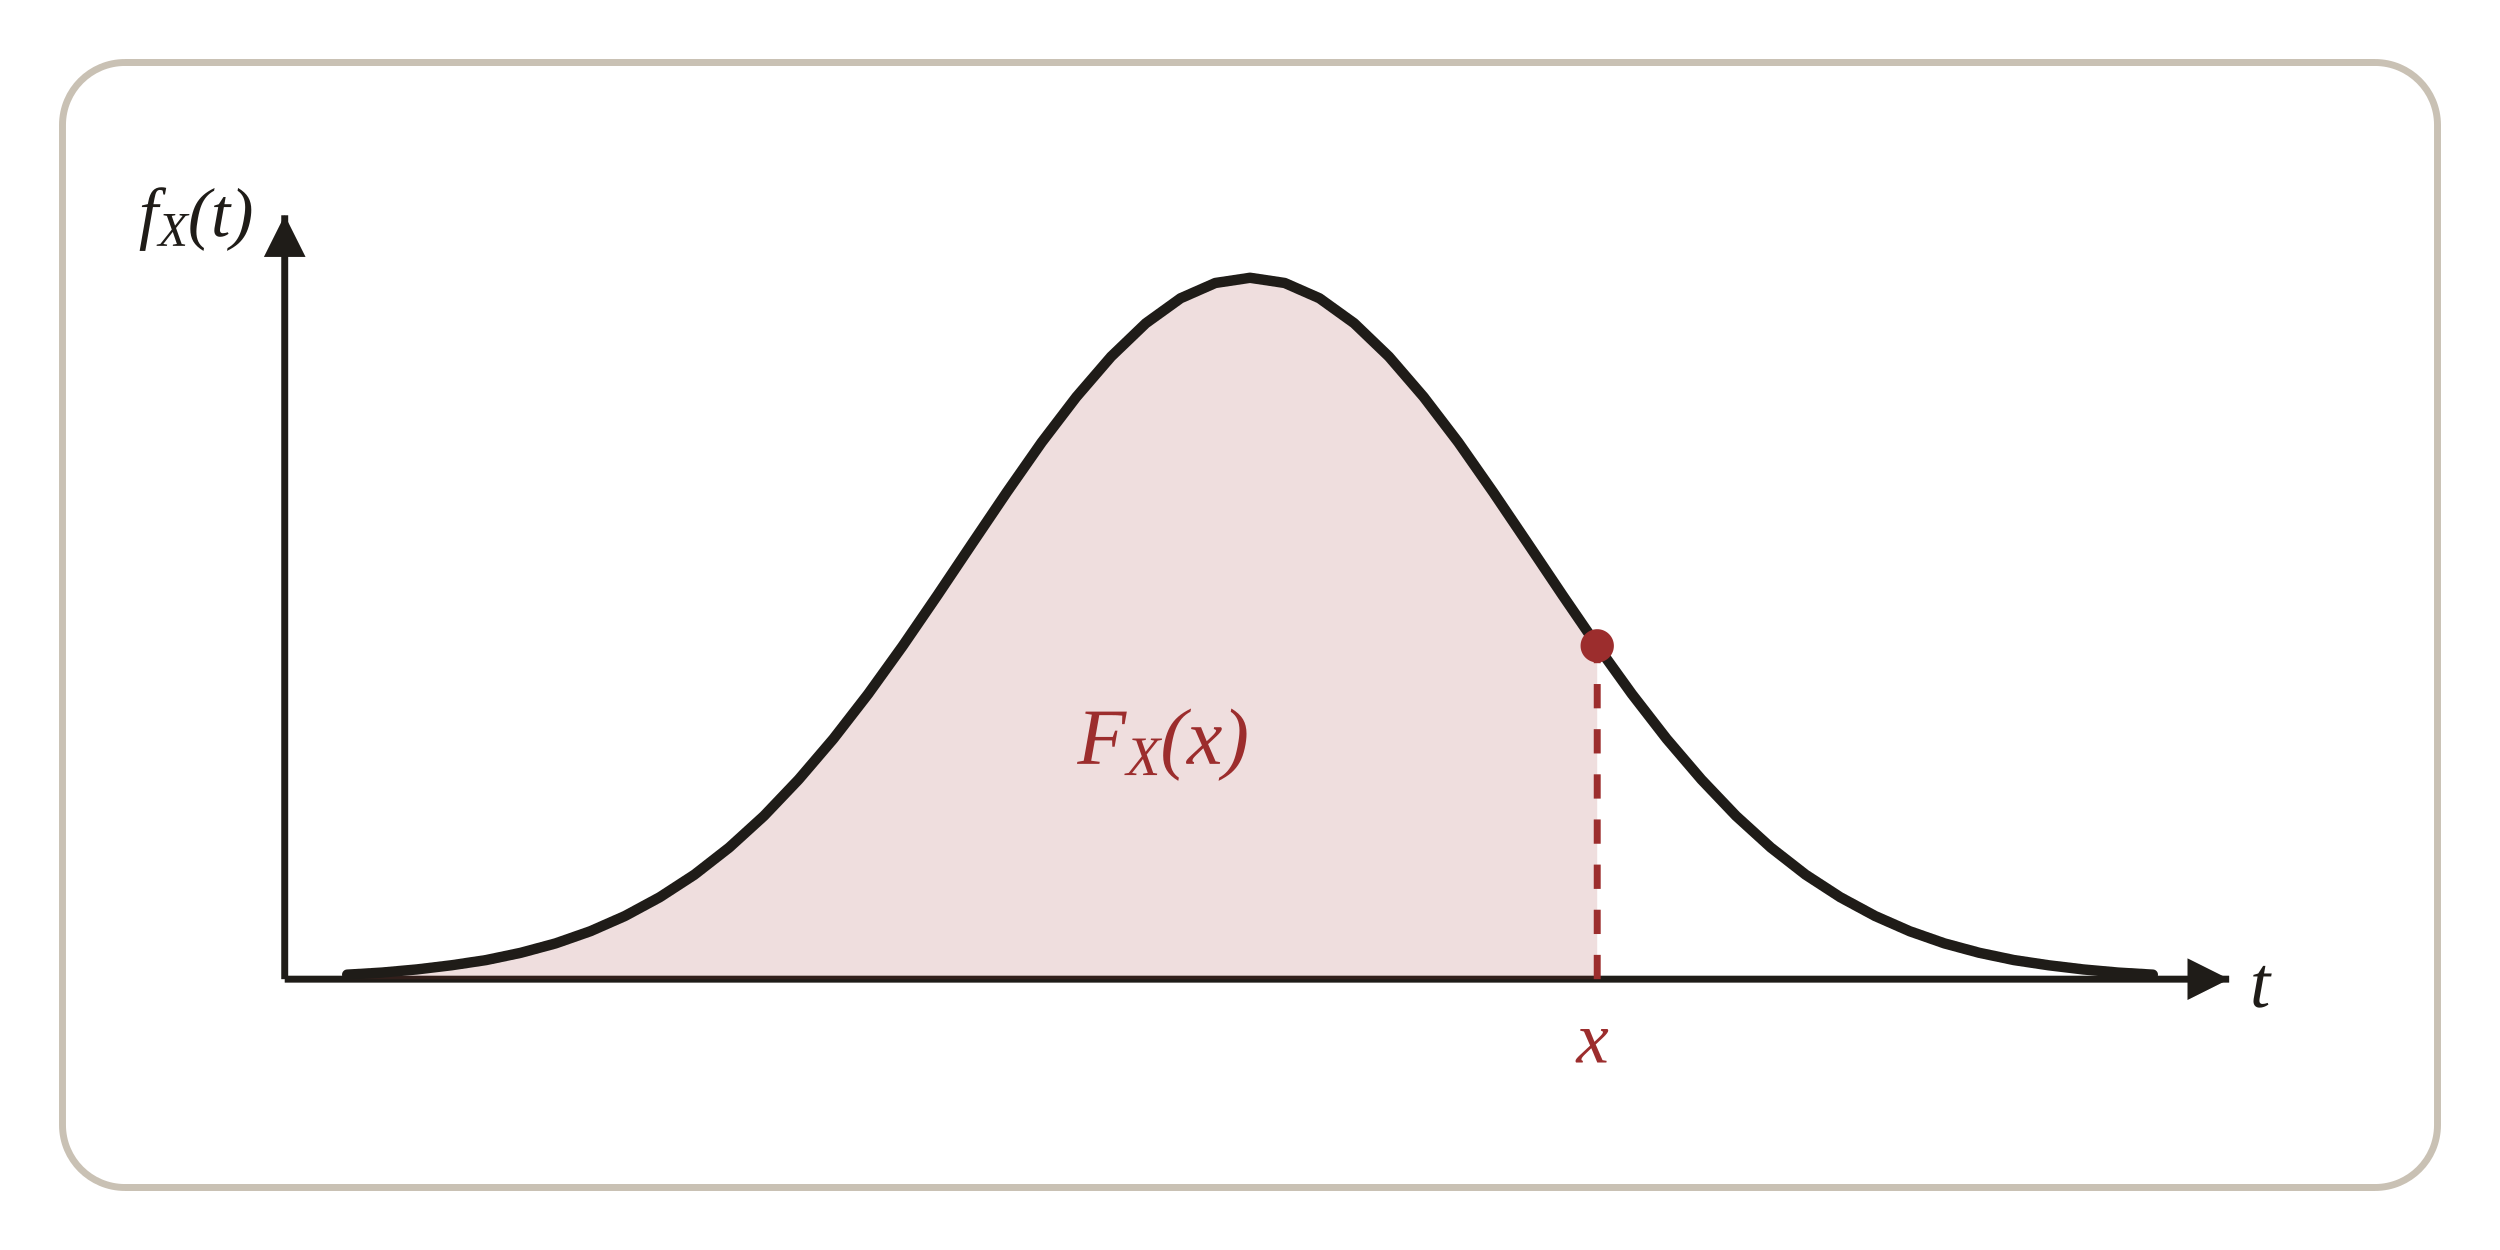
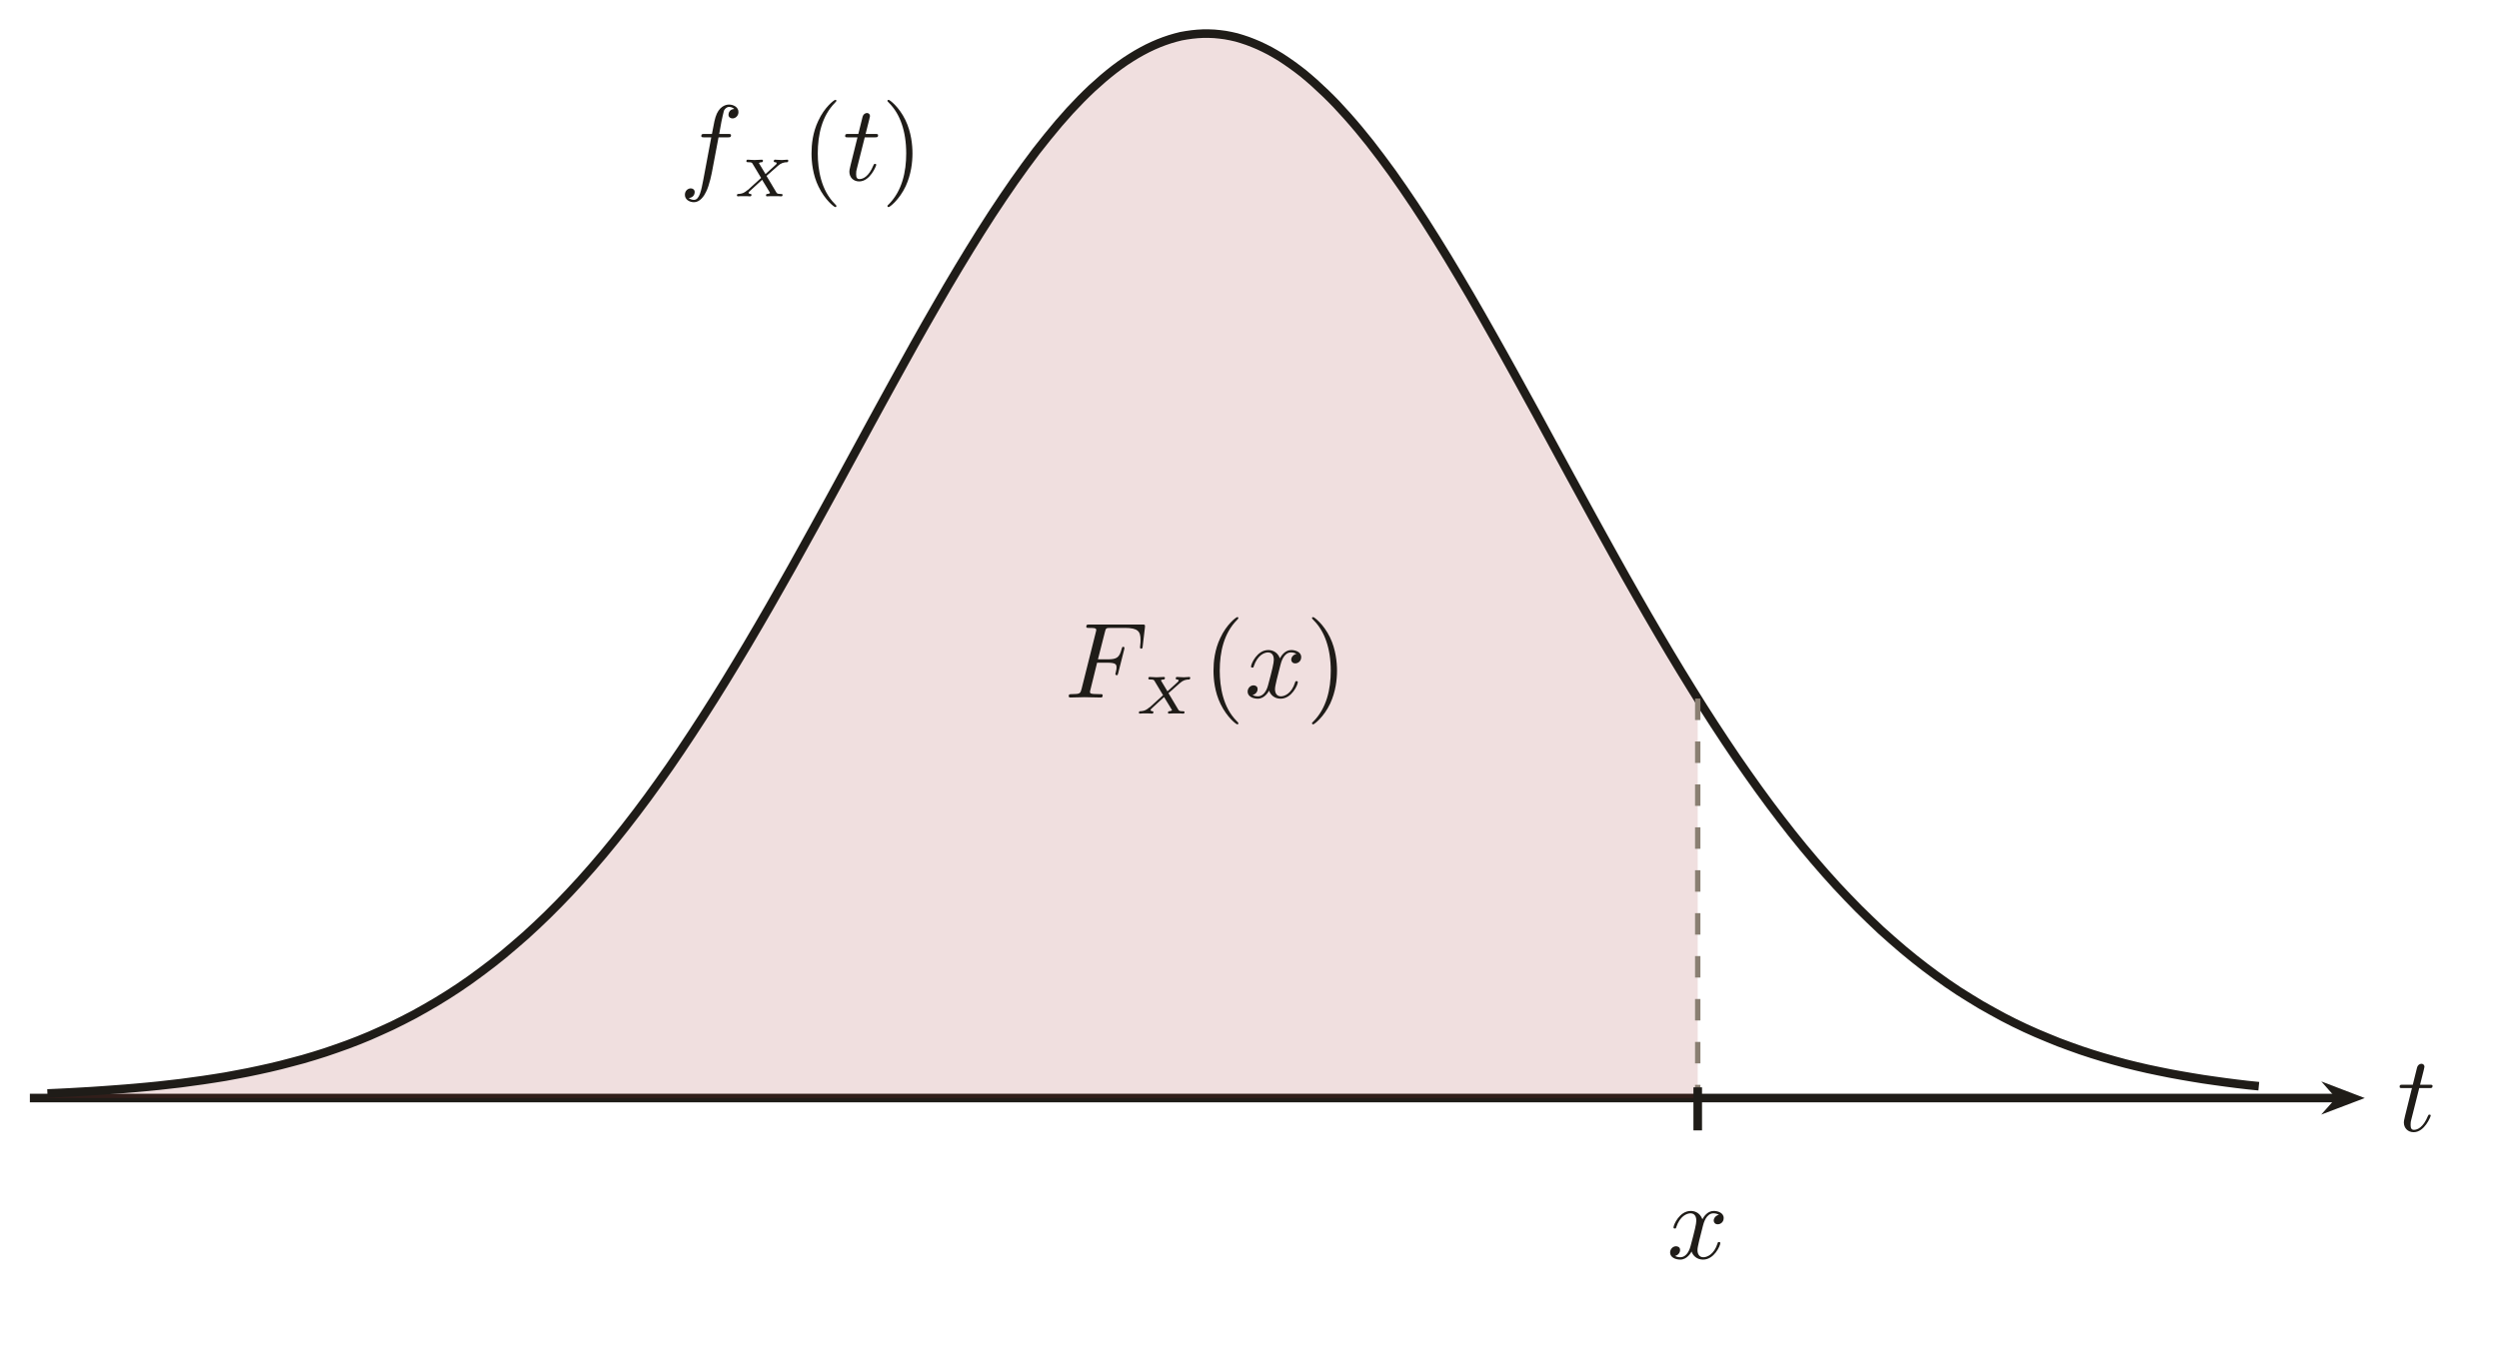
- <svg xmlns="http://www.w3.org/2000/svg" width="720" height="360" viewBox="0 0 720 360" role="img" aria-labelledby="title desc">
+ <svg xmlns="http://www.w3.org/2000/svg" xmlns:xlink="http://www.w3.org/1999/xlink" width="231.04pt" height="125.875pt" viewBox="0 0 231.04 125.875">
  <defs>
-     <marker id="axis-arrow" markerWidth="8" markerHeight="8" refX="7" refY="4" orient="auto">
-       <path d="M 1 1 L 7 4 L 1 7 Z" fill="#1f1c18" />
-     </marker>
+     <g>
+       <g id="glyph-0-0">
+         <path d="M 3.312 -3 C 3.375 -3.25 3.609 -4.172 4.297 -4.172 C 4.344 -4.172 4.578 -4.172 4.797 -4.031 C 4.516 -3.984 4.312 -3.734 4.312 -3.5 C 4.312 -3.344 4.422 -3.156 4.688 -3.156 C 4.906 -3.156 5.234 -3.328 5.234 -3.734 C 5.234 -4.25 4.641 -4.391 4.312 -4.391 C 3.734 -4.391 3.391 -3.859 3.266 -3.625 C 3.016 -4.281 2.484 -4.391 2.188 -4.391 C 1.156 -4.391 0.594 -3.109 0.594 -2.859 C 0.594 -2.766 0.688 -2.766 0.719 -2.766 C 0.797 -2.766 0.828 -2.781 0.844 -2.875 C 1.188 -3.922 1.828 -4.172 2.172 -4.172 C 2.359 -4.172 2.703 -4.078 2.703 -3.5 C 2.703 -3.188 2.547 -2.531 2.172 -1.141 C 2.016 -0.531 1.672 -0.109 1.234 -0.109 C 1.172 -0.109 0.938 -0.109 0.734 -0.234 C 0.984 -0.281 1.203 -0.5 1.203 -0.781 C 1.203 -1.047 0.984 -1.125 0.828 -1.125 C 0.531 -1.125 0.281 -0.859 0.281 -0.547 C 0.281 -0.094 0.781 0.109 1.219 0.109 C 1.875 0.109 2.234 -0.578 2.266 -0.641 C 2.375 -0.281 2.734 0.109 3.328 0.109 C 4.359 0.109 4.922 -1.172 4.922 -1.422 C 4.922 -1.516 4.828 -1.516 4.797 -1.516 C 4.719 -1.516 4.688 -1.484 4.672 -1.406 C 4.344 -0.344 3.672 -0.109 3.359 -0.109 C 2.969 -0.109 2.812 -0.422 2.812 -0.766 C 2.812 -0.984 2.875 -1.203 2.969 -1.641 Z M 3.312 -3 " />
+       </g>
+       <g id="glyph-0-1">
+         <path d="M 3.641 -3.969 L 4.5 -3.969 C 4.688 -3.969 4.797 -3.969 4.797 -4.172 C 4.797 -4.281 4.688 -4.281 4.531 -4.281 L 3.703 -4.281 L 3.906 -5.406 C 3.953 -5.609 4.094 -6.312 4.141 -6.438 C 4.234 -6.625 4.406 -6.781 4.609 -6.781 C 4.656 -6.781 4.906 -6.781 5.094 -6.594 C 4.656 -6.562 4.562 -6.219 4.562 -6.062 C 4.562 -5.828 4.75 -5.719 4.938 -5.719 C 5.188 -5.719 5.484 -5.938 5.484 -6.312 C 5.484 -6.766 5.016 -7 4.609 -7 C 4.281 -7 3.656 -6.812 3.359 -5.828 C 3.297 -5.625 3.266 -5.531 3.031 -4.281 L 2.344 -4.281 C 2.156 -4.281 2.047 -4.281 2.047 -4.094 C 2.047 -3.969 2.141 -3.969 2.328 -3.969 L 2.969 -3.969 L 2.234 -0.047 C 2.047 0.906 1.891 1.812 1.375 1.812 C 1.328 1.812 1.078 1.812 0.891 1.641 C 1.344 1.609 1.438 1.25 1.438 1.094 C 1.438 0.875 1.266 0.75 1.078 0.75 C 0.812 0.75 0.531 0.969 0.531 1.344 C 0.531 1.797 0.969 2.031 1.375 2.031 C 1.922 2.031 2.312 1.453 2.484 1.078 C 2.812 0.453 3.031 -0.75 3.047 -0.828 Z M 3.641 -3.969 " />
+       </g>
+       <g id="glyph-0-2">
+         <path d="M 2.047 -3.969 L 2.969 -3.969 C 3.172 -3.969 3.281 -3.969 3.281 -4.172 C 3.281 -4.281 3.172 -4.281 3 -4.281 L 2.125 -4.281 C 2.484 -5.688 2.531 -5.891 2.531 -5.938 C 2.531 -6.109 2.406 -6.219 2.25 -6.219 C 2.219 -6.219 1.938 -6.203 1.844 -5.859 L 1.453 -4.281 L 0.531 -4.281 C 0.328 -4.281 0.234 -4.281 0.234 -4.094 C 0.234 -3.969 0.312 -3.969 0.5 -3.969 L 1.375 -3.969 C 0.672 -1.156 0.625 -0.984 0.625 -0.797 C 0.625 -0.266 1 0.109 1.531 0.109 C 2.547 0.109 3.109 -1.344 3.109 -1.422 C 3.109 -1.516 3.031 -1.516 3 -1.516 C 2.906 -1.516 2.891 -1.484 2.844 -1.375 C 2.422 -0.344 1.891 -0.109 1.562 -0.109 C 1.344 -0.109 1.25 -0.234 1.25 -0.562 C 1.25 -0.797 1.266 -0.875 1.312 -1.047 Z M 2.047 -3.969 " />
+       </g>
+       <g id="glyph-0-3">
+         <path d="M 3 -3.219 L 3.969 -3.219 C 4.719 -3.219 4.797 -3.062 4.797 -2.781 C 4.797 -2.703 4.797 -2.594 4.719 -2.297 C 4.703 -2.25 4.688 -2.203 4.688 -2.188 C 4.688 -2.109 4.75 -2.062 4.812 -2.062 C 4.906 -2.062 4.906 -2.094 4.953 -2.266 L 5.5 -4.422 C 5.531 -4.531 5.531 -4.547 5.531 -4.578 C 5.531 -4.609 5.516 -4.688 5.422 -4.688 C 5.312 -4.688 5.312 -4.641 5.266 -4.484 C 5.062 -3.703 4.828 -3.531 3.984 -3.531 L 3.078 -3.531 L 3.719 -6.047 C 3.812 -6.406 3.812 -6.438 4.25 -6.438 L 5.562 -6.438 C 6.781 -6.438 7.016 -6.109 7.016 -5.344 C 7.016 -5.125 7.016 -5.078 6.984 -4.812 C 6.969 -4.688 6.969 -4.656 6.969 -4.641 C 6.969 -4.578 7 -4.516 7.078 -4.516 C 7.188 -4.516 7.203 -4.578 7.219 -4.766 L 7.422 -6.484 C 7.453 -6.75 7.406 -6.75 7.156 -6.75 L 2.297 -6.75 C 2.094 -6.75 2 -6.75 2 -6.547 C 2 -6.438 2.078 -6.438 2.266 -6.438 C 2.641 -6.438 2.922 -6.438 2.922 -6.266 C 2.922 -6.219 2.922 -6.203 2.875 -6.016 L 1.562 -0.781 C 1.453 -0.391 1.438 -0.312 0.656 -0.312 C 0.484 -0.312 0.375 -0.312 0.375 -0.125 C 0.375 0 0.5 0 0.531 0 C 0.812 0 1.547 -0.031 1.828 -0.031 C 2.156 -0.031 2.984 0 3.312 0 C 3.406 0 3.516 0 3.516 -0.188 C 3.516 -0.266 3.469 -0.281 3.469 -0.297 C 3.438 -0.312 3.406 -0.312 3.188 -0.312 C 2.969 -0.312 2.922 -0.312 2.672 -0.328 C 2.375 -0.359 2.344 -0.391 2.344 -0.531 C 2.344 -0.547 2.344 -0.609 2.391 -0.75 Z M 3 -3.219 " />
+       </g>
+       <g id="glyph-1-0">
+         <path d="M 3.219 -1.891 L 4.281 -2.828 C 4.578 -3.094 4.844 -3.156 5.141 -3.156 C 5.203 -3.172 5.234 -3.25 5.234 -3.297 C 5.234 -3.344 5.203 -3.391 5.156 -3.391 C 5.078 -3.391 4.984 -3.375 4.891 -3.375 C 4.812 -3.375 4.719 -3.359 4.641 -3.359 C 4.531 -3.359 4.422 -3.375 4.312 -3.375 C 4.219 -3.375 4.109 -3.391 4.016 -3.391 C 3.984 -3.391 3.891 -3.391 3.891 -3.25 C 3.891 -3.172 3.953 -3.156 4 -3.156 C 4.062 -3.156 4.156 -3.141 4.156 -3.062 C 4.156 -2.984 4.109 -2.953 3.953 -2.812 L 3.125 -2.062 L 2.516 -3.078 C 2.594 -3.141 2.688 -3.156 2.781 -3.156 C 2.812 -3.156 2.891 -3.172 2.891 -3.297 C 2.891 -3.359 2.844 -3.391 2.812 -3.391 C 2.688 -3.391 2.562 -3.375 2.453 -3.375 C 2.344 -3.375 2.219 -3.359 2.109 -3.359 C 2 -3.359 1.891 -3.375 1.781 -3.375 C 1.688 -3.375 1.578 -3.391 1.469 -3.391 C 1.391 -3.391 1.359 -3.328 1.359 -3.25 C 1.359 -3.156 1.438 -3.156 1.516 -3.156 C 1.844 -3.156 1.875 -3.109 1.922 -3.031 L 2.719 -1.703 L 1.516 -0.609 C 1.5 -0.594 1.469 -0.562 1.438 -0.562 C 1.234 -0.391 1.047 -0.234 0.578 -0.219 C 0.484 -0.219 0.484 -0.094 0.484 -0.078 C 0.484 -0.031 0.531 0 0.562 0 C 0.641 0 0.734 -0.016 0.828 -0.016 C 0.906 -0.016 1 -0.016 1.078 -0.016 C 1.188 -0.016 1.297 -0.016 1.391 -0.016 C 1.5 -0.016 1.609 0 1.703 0 C 1.766 0 1.828 -0.031 1.828 -0.141 C 1.828 -0.219 1.75 -0.219 1.734 -0.219 C 1.594 -0.234 1.562 -0.297 1.562 -0.328 C 1.562 -0.375 1.641 -0.453 1.656 -0.469 C 1.672 -0.5 2.625 -1.344 2.812 -1.531 L 3.516 -0.375 C 3.516 -0.359 3.547 -0.328 3.547 -0.312 C 3.547 -0.297 3.453 -0.234 3.281 -0.219 C 3.25 -0.219 3.172 -0.219 3.172 -0.078 C 3.172 -0.031 3.203 0 3.25 0 C 3.375 0 3.5 -0.016 3.609 -0.016 C 3.719 -0.016 3.844 -0.016 3.953 -0.016 C 4.062 -0.016 4.172 -0.016 4.281 -0.016 C 4.375 -0.016 4.484 0 4.594 0 C 4.672 0 4.703 -0.062 4.703 -0.141 C 4.703 -0.219 4.625 -0.219 4.547 -0.219 C 4.219 -0.219 4.188 -0.281 4.141 -0.344 Z M 3.219 -1.891 " />
+       </g>
+       <g id="glyph-2-0">
+         <path d="M 3.281 2.375 C 3.281 2.344 3.281 2.328 3.109 2.156 C 1.875 0.906 1.562 -0.969 1.562 -2.484 C 1.562 -4.203 1.938 -5.938 3.156 -7.172 C 3.281 -7.297 3.281 -7.312 3.281 -7.344 C 3.281 -7.406 3.25 -7.438 3.188 -7.438 C 3.078 -7.438 2.188 -6.766 1.609 -5.5 C 1.094 -4.422 0.984 -3.312 0.984 -2.484 C 0.984 -1.703 1.094 -0.5 1.641 0.609 C 2.234 1.828 3.078 2.484 3.188 2.484 C 3.25 2.484 3.281 2.453 3.281 2.375 Z M 3.281 2.375 " />
+       </g>
+       <g id="glyph-2-1">
+         <path d="M 2.875 -2.484 C 2.875 -3.25 2.766 -4.453 2.219 -5.578 C 1.625 -6.797 0.766 -7.438 0.672 -7.438 C 0.609 -7.438 0.562 -7.406 0.562 -7.344 C 0.562 -7.312 0.562 -7.297 0.75 -7.109 C 1.719 -6.125 2.297 -4.547 2.297 -2.484 C 2.297 -0.781 1.922 0.969 0.688 2.219 C 0.562 2.328 0.562 2.344 0.562 2.375 C 0.562 2.438 0.609 2.484 0.672 2.484 C 0.766 2.484 1.656 1.812 2.25 0.547 C 2.75 -0.547 2.875 -1.641 2.875 -2.484 Z M 2.875 -2.484 " />
+       </g>
+     </g>
+     <clipPath id="clip-0">
+       <path clip-rule="nonzero" d="M 0 0.199 L 221 0.199 L 221 113 L 0 113 Z M 0 0.199 " />
+     </clipPath>
  </defs>
-   <rect x="18" y="18" width="684" height="324" rx="18" fill="none" stroke="#c9c1b4" stroke-width="2" />
-   <line x1="82" y1="282" x2="642" y2="282" stroke="#1f1c18" stroke-width="2" marker-end="url(#axis-arrow)" />
-   <line x1="82" y1="282" x2="82" y2="62" stroke="#1f1c18" stroke-width="2" marker-end="url(#axis-arrow)" />
-   <path d="M 100 282 L 100 280.7 L 110 280.1 L 120 279.2 L 130 278 L 140 276.5 L 150 274.4 L 160 271.7 L 170 268.2 L 180 263.8 L 190 258.4 L 200 251.9 L 210 244.1 L 220 235 L 230 224.5 L 240 212.8 L 250 199.9 L 260 186 L 270 171.4 L 280 156.5 L 290 141.7 L 300 127.4 L 310 114.3 L 320 102.7 L 330 93.1 L 340 85.9 L 350 81.5 L 360 80 L 370 81.5 L 380 85.9 L 390 93.1 L 400 102.7 L 410 114.3 L 420 127.4 L 430 141.7 L 440 156.5 L 450 171.4 L 460 186 L 460 282 Z" fill="#9c2d2d" opacity="0.16" />
-   <path d="M 100 280.7 L 110 280.1 L 120 279.2 L 130 278 L 140 276.5 L 150 274.4 L 160 271.7 L 170 268.2 L 180 263.8 L 190 258.4 L 200 251.9 L 210 244.1 L 220 235 L 230 224.5 L 240 212.8 L 250 199.9 L 260 186 L 270 171.4 L 280 156.5 L 290 141.7 L 300 127.4 L 310 114.3 L 320 102.7 L 330 93.1 L 340 85.9 L 350 81.5 L 360 80 L 370 81.5 L 380 85.9 L 390 93.1 L 400 102.7 L 410 114.3 L 420 127.4 L 430 141.7 L 440 156.5 L 450 171.4 L 460 186 L 470 199.9 L 480 212.8 L 490 224.5 L 500 235 L 510 244.1 L 520 251.9 L 530 258.4 L 540 263.8 L 550 268.2 L 560 271.7 L 570 274.4 L 580 276.5 L 590 278 L 600 279.2 L 610 280.1 L 620 280.7" fill="none" stroke="#1f1c18" stroke-width="3" stroke-linejoin="round" stroke-linecap="round" />
-   <line x1="460" y1="282" x2="460" y2="186" stroke="#9c2d2d" stroke-width="2" stroke-dasharray="7 6" />
-   <circle cx="460" cy="186" r="4.8" fill="#9c2d2d" />
-   <g font-family="Georgia, 'Times New Roman', serif">
-     <text x="648" y="290" fill="#1f1c18" font-size="21" font-style="italic">t</text>
-     <text x="40" y="68" fill="#1f1c18" font-size="20" font-style="italic">f<tspan baseline-shift="sub" font-size="70%">X</tspan>(t)</text>
-     <text x="454" y="306" fill="#9c2d2d" font-size="21" font-style="italic">x</text>
-     <text x="335" y="220" fill="#9c2d2d" font-size="23" font-style="italic" text-anchor="middle">F<tspan baseline-shift="sub" font-size="70%">X</tspan>(x)</text>
+   <path fill="none" stroke-width="0.797" stroke-linecap="butt" stroke-linejoin="miter" stroke="rgb(12.157%, 10.979%, 9.412%)" stroke-opacity="1" stroke-miterlimit="10" d="M -11.408 -0.002 L 202.96 -0.002 " transform="matrix(0.995862, 0, 0, -0.995862, 14.12232, 101.5491)" />
+   <path fill-rule="nonzero" fill="rgb(12.157%, 10.979%, 9.412%)" fill-opacity="1" stroke-width="0.672" stroke-linecap="butt" stroke-linejoin="miter" stroke="rgb(12.157%, 10.979%, 9.412%)" stroke-opacity="1" stroke-miterlimit="10" d="M 3.028 -0.002 L 1.087 0.74 L 1.742 -0.002 L 1.087 -0.739 Z M 3.028 -0.002 " transform="matrix(0.995862, 0, 0, -0.995862, 214.6756, 101.5491)" />
+   <path fill-rule="nonzero" fill="rgb(61.176%, 17.647%, 17.647%)" fill-opacity="0.15" d="M 4.383 101.551 L 156.961 101.551 L 156.961 64.602 C 156.961 64.602 156.41 63.715 156.195 63.371 C 155.984 63.027 155.645 62.469 155.43 62.121 C 155.219 61.773 154.875 61.207 154.664 60.852 C 154.449 60.5 154.109 59.93 153.898 59.57 C 153.684 59.215 153.344 58.637 153.133 58.273 C 152.918 57.91 152.578 57.32 152.363 56.953 C 152.152 56.582 151.812 55.984 151.598 55.613 C 151.387 55.242 151.043 54.648 150.832 54.273 C 150.621 53.902 150.277 53.293 150.066 52.918 C 149.852 52.539 149.512 51.93 149.301 51.551 C 149.086 51.168 148.746 50.551 148.535 50.168 C 148.32 49.785 147.98 49.168 147.766 48.781 C 147.555 48.395 147.215 47.77 147 47.383 C 146.789 46.992 146.445 46.375 146.234 45.984 C 146.023 45.598 145.68 44.969 145.469 44.578 C 145.254 44.188 144.914 43.559 144.703 43.168 C 144.488 42.777 144.148 42.152 143.934 41.762 C 143.723 41.371 143.383 40.742 143.168 40.352 C 142.957 39.961 142.617 39.336 142.402 38.945 C 142.191 38.555 141.848 37.926 141.637 37.539 C 141.422 37.148 141.082 36.527 140.871 36.141 C 140.656 35.754 140.316 35.137 140.105 34.75 C 139.891 34.367 139.551 33.746 139.336 33.363 C 139.125 32.977 138.785 32.363 138.57 31.984 C 138.359 31.605 138.016 31 137.805 30.625 C 137.594 30.25 137.25 29.648 137.039 29.277 C 136.824 28.906 136.484 28.316 136.273 27.949 C 136.059 27.582 135.719 26.992 135.504 26.625 C 135.293 26.262 134.953 25.688 134.738 25.328 C 134.527 24.969 134.188 24.398 133.973 24.047 C 133.762 23.695 133.418 23.141 133.207 22.797 C 132.996 22.453 132.652 21.906 132.441 21.566 C 132.227 21.23 131.887 20.695 131.676 20.367 C 131.461 20.035 131.121 19.512 130.906 19.188 C 130.695 18.867 130.355 18.355 130.141 18.043 C 129.93 17.73 129.586 17.238 129.375 16.934 C 129.164 16.629 128.82 16.145 128.609 15.848 C 128.395 15.555 128.055 15.09 127.844 14.805 C 127.629 14.52 127.289 14.07 127.078 13.793 C 126.863 13.516 126.523 13.078 126.309 12.812 C 126.098 12.547 125.758 12.133 125.543 11.879 C 125.332 11.625 124.988 11.227 124.777 10.984 C 124.566 10.742 124.223 10.367 124.012 10.137 C 123.797 9.906 123.457 9.539 123.246 9.32 C 123.031 9.102 122.691 8.77 122.477 8.562 C 122.266 8.359 121.926 8.039 121.711 7.844 C 121.5 7.652 121.16 7.355 120.945 7.176 C 120.734 6.996 120.391 6.711 120.18 6.547 C 119.965 6.379 119.625 6.125 119.414 5.973 C 119.199 5.82 118.859 5.59 118.648 5.449 C 118.434 5.312 118.094 5.105 117.879 4.98 C 117.668 4.855 117.328 4.664 117.113 4.555 C 116.902 4.445 116.559 4.285 116.348 4.191 C 116.137 4.098 115.793 3.957 115.582 3.875 C 115.367 3.797 115.027 3.676 114.816 3.609 C 114.602 3.543 114.262 3.457 114.051 3.406 C 113.836 3.355 113.496 3.285 113.281 3.246 C 113.07 3.211 112.73 3.164 112.516 3.145 C 112.305 3.125 111.961 3.113 111.75 3.109 C 111.539 3.105 111.195 3.109 110.984 3.121 C 110.77 3.129 110.43 3.152 110.219 3.176 C 110.004 3.203 109.664 3.262 109.449 3.305 C 109.238 3.344 108.898 3.418 108.684 3.473 C 108.473 3.527 108.133 3.629 107.918 3.699 C 107.707 3.77 107.363 3.898 107.152 3.984 C 106.938 4.07 106.598 4.215 106.387 4.316 C 106.172 4.418 105.832 4.598 105.621 4.711 C 105.406 4.828 105.066 5.027 104.852 5.156 C 104.641 5.285 104.301 5.508 104.086 5.648 C 103.875 5.793 103.531 6.035 103.32 6.191 C 103.109 6.348 102.766 6.609 102.555 6.777 C 102.34 6.949 102 7.234 101.789 7.418 C 101.574 7.605 101.234 7.91 101.02 8.109 C 100.809 8.309 100.469 8.641 100.254 8.852 C 100.043 9.059 99.703 9.402 99.488 9.625 C 99.277 9.848 98.934 10.219 98.723 10.453 C 98.512 10.688 98.168 11.074 97.957 11.32 C 97.742 11.566 97.402 11.977 97.191 12.234 C 96.977 12.492 96.637 12.91 96.422 13.18 C 96.211 13.449 95.871 13.895 95.656 14.172 C 95.445 14.453 95.105 14.906 94.891 15.195 C 94.68 15.488 94.336 15.965 94.125 16.262 C 93.91 16.562 93.57 17.047 93.359 17.355 C 93.145 17.66 92.805 18.16 92.594 18.477 C 92.379 18.793 92.039 19.312 91.824 19.641 C 91.613 19.965 91.273 20.496 91.059 20.828 C 90.848 21.164 90.504 21.703 90.293 22.043 C 90.082 22.383 89.738 22.934 89.527 23.281 C 89.312 23.625 88.973 24.188 88.762 24.543 C 88.547 24.895 88.207 25.461 87.992 25.82 C 87.781 26.18 87.441 26.766 87.227 27.133 C 87.016 27.496 86.676 28.078 86.461 28.449 C 86.25 28.82 85.906 29.422 85.695 29.797 C 85.484 30.172 85.141 30.77 84.93 31.148 C 84.715 31.527 84.375 32.133 84.164 32.516 C 83.949 32.895 83.609 33.508 83.395 33.895 C 83.184 34.277 82.844 34.895 82.629 35.281 C 82.418 35.668 82.074 36.289 81.863 36.68 C 81.652 37.066 81.309 37.691 81.098 38.078 C 80.883 38.469 80.543 39.098 80.332 39.488 C 80.117 39.879 79.777 40.504 79.566 40.895 C 79.352 41.285 79.012 41.914 78.797 42.305 C 78.586 42.695 78.246 43.32 78.031 43.711 C 77.82 44.102 77.477 44.73 77.266 45.121 C 77.055 45.512 76.711 46.137 76.5 46.527 C 76.285 46.918 75.945 47.539 75.734 47.926 C 75.52 48.312 75.18 48.93 74.965 49.312 C 74.754 49.699 74.414 50.32 74.199 50.703 C 73.988 51.086 73.648 51.691 73.434 52.07 C 73.223 52.449 72.879 53.059 72.668 53.438 C 72.453 53.812 72.113 54.414 71.902 54.789 C 71.688 55.16 71.348 55.758 71.137 56.129 C 70.922 56.496 70.582 57.09 70.367 57.457 C 70.156 57.82 69.816 58.402 69.602 58.762 C 69.391 59.125 69.047 59.707 68.836 60.066 C 68.625 60.422 68.281 60.988 68.07 61.34 C 67.855 61.695 67.516 62.254 67.305 62.602 C 67.09 62.949 66.75 63.504 66.539 63.844 C 66.324 64.188 65.984 64.738 65.77 65.078 C 65.559 65.414 65.219 65.945 65.004 66.277 C 64.793 66.609 64.449 67.133 64.238 67.461 C 64.027 67.785 63.684 68.301 63.473 68.617 C 63.258 68.938 62.918 69.449 62.707 69.762 C 62.492 70.078 62.152 70.57 61.938 70.875 C 61.727 71.18 61.387 71.664 61.172 71.965 C 60.961 72.266 60.621 72.742 60.406 73.039 C 60.195 73.332 59.852 73.805 59.641 74.094 C 59.426 74.383 59.086 74.836 58.875 75.117 C 58.66 75.398 58.32 75.836 58.109 76.109 C 57.895 76.383 57.555 76.816 57.34 77.086 C 57.129 77.355 56.789 77.781 56.574 78.043 C 56.363 78.305 56.02 78.715 55.809 78.969 C 55.598 79.223 55.254 79.625 55.043 79.871 C 54.828 80.117 54.488 80.508 54.277 80.75 C 54.062 80.988 53.723 81.375 53.508 81.605 C 53.297 81.84 52.957 82.203 52.742 82.434 C 52.531 82.66 52.191 83.02 51.977 83.242 C 51.766 83.461 51.422 83.805 51.211 84.016 C 51 84.23 50.656 84.57 50.445 84.777 C 50.23 84.984 49.891 85.305 49.68 85.504 C 49.465 85.703 49.125 86.027 48.91 86.223 C 48.699 86.418 48.359 86.715 48.145 86.902 C 47.934 87.086 47.59 87.391 47.379 87.57 C 47.168 87.754 46.824 88.035 46.613 88.211 C 46.398 88.387 46.059 88.664 45.848 88.832 C 45.633 89 45.293 89.262 45.082 89.422 C 44.867 89.586 44.527 89.848 44.312 90.004 C 44.102 90.16 43.762 90.402 43.547 90.551 C 43.336 90.703 42.992 90.941 42.781 91.086 C 42.57 91.23 42.227 91.461 42.016 91.598 C 41.801 91.738 41.461 91.957 41.25 92.094 C 41.035 92.227 40.695 92.445 40.48 92.574 C 40.27 92.703 39.93 92.902 39.715 93.027 C 39.504 93.148 39.164 93.34 38.949 93.457 C 38.738 93.578 38.395 93.77 38.184 93.883 C 37.969 93.996 37.629 94.168 37.418 94.277 C 37.203 94.383 36.863 94.555 36.652 94.66 C 36.438 94.766 36.098 94.934 35.883 95.031 C 35.672 95.133 35.332 95.285 35.117 95.379 C 34.906 95.473 34.562 95.621 34.352 95.715 C 34.141 95.805 33.797 95.949 33.586 96.039 C 33.371 96.125 33.031 96.262 32.82 96.344 C 32.605 96.426 32.266 96.551 32.055 96.629 C 31.84 96.707 31.5 96.84 31.285 96.914 C 31.074 96.988 30.734 97.102 30.52 97.172 C 30.309 97.242 29.965 97.359 29.754 97.426 C 29.543 97.496 29.199 97.602 28.988 97.664 C 28.773 97.727 28.434 97.828 28.223 97.891 C 28.008 97.949 27.668 98.047 27.453 98.105 C 27.242 98.164 26.902 98.254 26.688 98.312 C 26.477 98.367 26.137 98.457 25.922 98.512 C 25.711 98.566 25.367 98.648 25.156 98.699 C 24.941 98.75 24.602 98.832 24.391 98.875 C 24.176 98.922 23.836 98.988 23.625 99.031 C 23.41 99.074 23.07 99.145 22.855 99.188 C 22.645 99.23 22.305 99.293 22.09 99.336 C 21.879 99.375 21.535 99.449 21.324 99.484 C 21.113 99.523 20.77 99.574 20.559 99.609 C 20.344 99.645 20.004 99.703 19.793 99.738 C 19.578 99.773 19.238 99.828 19.023 99.859 C 18.812 99.891 18.473 99.938 18.258 99.969 C 18.047 99.996 17.707 100.043 17.492 100.074 C 17.281 100.102 16.938 100.148 16.727 100.176 C 16.516 100.199 16.172 100.238 15.961 100.262 C 15.746 100.285 15.406 100.328 15.195 100.352 C 14.98 100.375 14.641 100.406 14.426 100.426 C 14.215 100.449 13.875 100.488 13.66 100.512 C 13.449 100.531 13.109 100.559 12.895 100.578 C 12.684 100.598 12.34 100.629 12.129 100.645 C 11.914 100.664 11.574 100.688 11.363 100.707 C 11.148 100.723 10.809 100.75 10.598 100.766 C 10.383 100.781 10.043 100.809 9.828 100.824 C 9.617 100.836 9.277 100.859 9.062 100.875 C 8.852 100.891 8.508 100.91 8.297 100.926 C 8.086 100.938 7.742 100.957 7.531 100.969 C 7.316 100.98 6.977 101 6.766 101.012 C 6.551 101.023 6.211 101.043 5.996 101.051 C 5.785 101.062 5.445 101.078 5.23 101.09 C 5.02 101.102 4.465 101.125 4.465 101.125 Z M 4.383 101.551 " />
+   <g clip-path="url(#clip-0)">
+     <path fill="none" stroke-width="0.797" stroke-linecap="butt" stroke-linejoin="miter" stroke="rgb(12.157%, 10.979%, 9.412%)" stroke-opacity="1" stroke-miterlimit="10" d="M -9.78 0.422 C -9.78 0.422 -9.035 0.453 -8.748 0.469 C -8.462 0.481 -8.003 0.508 -7.717 0.52 C -7.43 0.536 -6.971 0.563 -6.685 0.579 C -6.399 0.594 -5.94 0.622 -5.654 0.638 C -5.367 0.657 -4.908 0.689 -4.622 0.708 C -4.336 0.728 -3.877 0.759 -3.59 0.783 C -3.304 0.802 -2.845 0.838 -2.559 0.861 C -2.272 0.885 -1.813 0.924 -1.527 0.948 C -1.241 0.975 -0.782 1.014 -0.495 1.042 C -0.209 1.069 0.25 1.116 0.536 1.144 C 0.822 1.175 1.281 1.23 1.568 1.261 C 1.854 1.297 2.313 1.344 2.599 1.379 C 2.886 1.414 3.345 1.481 3.631 1.52 C 3.917 1.559 4.376 1.618 4.663 1.661 C 4.949 1.701 5.408 1.775 5.694 1.818 C 5.981 1.865 6.439 1.936 6.726 1.983 C 7.012 2.034 7.471 2.12 7.757 2.175 C 8.044 2.226 8.503 2.313 8.789 2.371 C 9.075 2.426 9.534 2.524 9.821 2.587 C 10.107 2.646 10.566 2.752 10.852 2.815 C 11.139 2.881 11.598 2.991 11.884 3.062 C 12.17 3.132 12.629 3.254 12.915 3.332 C 13.202 3.407 13.661 3.525 13.947 3.607 C 14.233 3.685 14.692 3.827 14.979 3.913 C 15.265 3.999 15.724 4.144 16.01 4.238 C 16.297 4.333 16.756 4.493 17.042 4.592 C 17.328 4.693 17.787 4.854 18.074 4.96 C 18.36 5.066 18.819 5.243 19.105 5.356 C 19.392 5.47 19.85 5.658 20.137 5.78 C 20.423 5.902 20.882 6.11 21.168 6.239 C 21.455 6.368 21.914 6.572 22.2 6.71 C 22.486 6.847 22.945 7.078 23.232 7.223 C 23.518 7.369 23.977 7.604 24.263 7.757 C 24.55 7.91 25.009 8.169 25.295 8.334 C 25.581 8.494 26.04 8.761 26.326 8.934 C 26.613 9.106 27.072 9.385 27.358 9.569 C 27.644 9.75 28.103 10.048 28.39 10.24 C 28.676 10.432 29.135 10.75 29.421 10.95 C 29.708 11.154 30.167 11.491 30.453 11.703 C 30.739 11.915 31.198 12.26 31.485 12.484 C 31.771 12.703 32.23 13.068 32.516 13.303 C 32.802 13.539 33.261 13.931 33.548 14.178 C 33.834 14.421 34.293 14.817 34.579 15.072 C 34.866 15.327 35.325 15.751 35.611 16.022 C 35.897 16.292 36.356 16.732 36.643 17.01 C 36.929 17.292 37.388 17.748 37.674 18.042 C 37.961 18.332 38.419 18.814 38.706 19.116 C 38.992 19.422 39.451 19.917 39.737 20.234 C 40.024 20.548 40.483 21.07 40.769 21.399 C 41.055 21.729 41.514 22.266 41.801 22.607 C 42.087 22.949 42.546 23.51 42.832 23.863 C 43.119 24.216 43.578 24.792 43.864 25.157 C 44.15 25.522 44.609 26.114 44.895 26.495 C 45.182 26.871 45.641 27.487 45.927 27.875 C 46.213 28.268 46.672 28.903 46.959 29.303 C 47.245 29.703 47.704 30.347 47.99 30.762 C 48.277 31.174 48.74 31.853 49.022 32.276 C 49.308 32.704 49.771 33.39 50.054 33.826 C 50.34 34.261 50.803 34.963 51.085 35.41 C 51.372 35.858 51.834 36.583 52.121 37.038 C 52.403 37.497 52.866 38.227 53.152 38.694 C 53.435 39.156 53.898 39.917 54.184 40.392 C 54.466 40.867 54.929 41.631 55.216 42.114 C 55.502 42.596 55.961 43.381 56.247 43.871 C 56.533 44.362 56.992 45.154 57.279 45.652 C 57.565 46.15 58.024 46.958 58.31 47.464 C 58.597 47.966 59.056 48.778 59.342 49.288 C 59.628 49.798 60.087 50.634 60.374 51.147 C 60.66 51.665 61.119 52.485 61.405 53.007 C 61.692 53.524 62.15 54.364 62.437 54.886 C 62.723 55.411 63.182 56.251 63.468 56.772 C 63.755 57.298 64.214 58.145 64.5 58.671 C 64.786 59.196 65.245 60.044 65.532 60.569 C 65.818 61.095 66.277 61.942 66.563 62.468 C 66.85 62.993 67.309 63.833 67.595 64.358 C 67.881 64.88 68.34 65.716 68.626 66.237 C 68.913 66.755 69.372 67.587 69.658 68.104 C 69.944 68.622 70.403 69.454 70.69 69.964 C 70.976 70.473 71.435 71.285 71.721 71.791 C 72.008 72.294 72.467 73.094 72.753 73.588 C 73.039 74.086 73.498 74.882 73.785 75.369 C 74.071 75.855 74.53 76.624 74.816 77.102 C 75.103 77.577 75.561 78.334 75.848 78.801 C 76.134 79.268 76.593 80.009 76.879 80.46 C 77.166 80.915 77.625 81.633 77.911 82.072 C 78.197 82.512 78.656 83.202 78.943 83.626 C 79.229 84.049 79.688 84.72 79.974 85.128 C 80.261 85.536 80.72 86.179 81.006 86.571 C 81.292 86.964 81.751 87.583 82.037 87.956 C 82.324 88.329 82.783 88.905 83.069 89.258 C 83.355 89.611 83.814 90.172 84.101 90.506 C 84.387 90.843 84.846 91.361 85.132 91.675 C 85.419 91.988 85.878 92.467 86.164 92.761 C 86.45 93.051 86.909 93.502 87.196 93.769 C 87.482 94.036 87.941 94.444 88.227 94.687 C 88.513 94.93 88.972 95.307 89.259 95.526 C 89.545 95.746 90.004 96.079 90.29 96.272 C 90.577 96.464 91.036 96.754 91.322 96.923 C 91.608 97.091 92.067 97.342 92.354 97.484 C 92.64 97.629 93.099 97.833 93.385 97.95 C 93.672 98.068 94.13 98.233 94.417 98.323 C 94.703 98.413 95.162 98.543 95.448 98.606 C 95.735 98.664 96.194 98.735 96.48 98.77 C 96.766 98.806 97.225 98.841 97.512 98.849 C 97.798 98.857 98.257 98.849 98.543 98.829 C 98.83 98.809 99.289 98.755 99.575 98.711 C 99.861 98.664 100.32 98.57 100.606 98.496 C 100.893 98.417 101.352 98.272 101.638 98.17 C 101.924 98.068 102.383 97.88 102.67 97.754 C 102.956 97.625 103.415 97.401 103.701 97.248 C 103.988 97.091 104.447 96.825 104.733 96.644 C 105.019 96.464 105.478 96.146 105.765 95.942 C 106.051 95.738 106.51 95.393 106.796 95.166 C 107.082 94.934 107.541 94.538 107.828 94.283 C 108.114 94.028 108.573 93.6 108.859 93.322 C 109.146 93.047 109.605 92.588 109.891 92.286 C 110.177 91.984 110.636 91.478 110.923 91.157 C 111.209 90.835 111.668 90.306 111.954 89.96 C 112.241 89.619 112.699 89.05 112.986 88.689 C 113.272 88.325 113.731 87.725 114.017 87.34 C 114.304 86.96 114.763 86.34 115.049 85.94 C 115.335 85.54 115.794 84.881 116.081 84.465 C 116.367 84.049 116.826 83.371 117.112 82.943 C 117.399 82.512 117.858 81.806 118.144 81.362 C 118.43 80.915 118.889 80.189 119.176 79.727 C 119.462 79.268 119.921 78.522 120.207 78.052 C 120.493 77.577 120.952 76.812 121.239 76.33 C 121.525 75.847 121.984 75.071 122.27 74.58 C 122.557 74.086 123.016 73.29 123.302 72.788 C 123.588 72.286 124.047 71.478 124.334 70.968 C 124.62 70.462 125.079 69.646 125.365 69.132 C 125.652 68.618 126.11 67.791 126.397 67.273 C 126.683 66.755 127.142 65.916 127.428 65.394 C 127.715 64.872 128.174 64.041 128.46 63.519 C 128.746 62.993 129.205 62.142 129.492 61.617 C 129.778 61.091 130.237 60.244 130.523 59.718 C 130.81 59.192 131.269 58.345 131.555 57.82 C 131.841 57.298 132.3 56.458 132.586 55.933 C 132.873 55.411 133.332 54.564 133.618 54.046 C 133.904 53.524 134.363 52.693 134.65 52.175 C 134.936 51.661 135.395 50.83 135.681 50.316 C 135.968 49.802 136.427 48.978 136.713 48.468 C 136.999 47.958 137.458 47.15 137.745 46.648 C 138.031 46.146 138.49 45.346 138.776 44.852 C 139.062 44.354 139.521 43.569 139.808 43.083 C 140.094 42.596 140.553 41.82 140.839 41.341 C 141.126 40.863 141.585 40.102 141.871 39.631 C 142.157 39.16 142.616 38.415 142.903 37.952 C 143.189 37.489 143.648 36.752 143.934 36.301 C 144.221 35.846 144.679 35.136 144.966 34.697 C 145.252 34.257 145.711 33.559 145.997 33.128 C 146.284 32.696 146.743 32.01 147.029 31.594 C 147.315 31.174 147.774 30.519 148.061 30.111 C 148.347 29.703 148.806 29.056 149.092 28.66 C 149.379 28.264 149.838 27.636 150.124 27.252 C 150.41 26.867 150.869 26.263 151.155 25.891 C 151.442 25.518 151.901 24.926 152.187 24.565 C 152.473 24.204 152.932 23.639 153.219 23.29 C 153.505 22.945 153.964 22.396 154.25 22.062 C 154.537 21.729 154.996 21.199 155.282 20.874 C 155.568 20.552 156.027 20.042 156.314 19.728 C 156.6 19.418 157.059 18.932 157.345 18.634 C 157.632 18.336 158.09 17.861 158.377 17.575 C 158.663 17.289 159.122 16.841 159.408 16.567 C 159.695 16.288 160.154 15.849 160.44 15.586 C 160.726 15.323 161.185 14.919 161.472 14.668 C 161.758 14.417 162.217 14.021 162.503 13.778 C 162.79 13.539 163.249 13.158 163.535 12.931 C 163.821 12.699 164.28 12.346 164.566 12.127 C 164.853 11.911 165.312 11.566 165.598 11.358 C 165.884 11.146 166.343 10.82 166.63 10.624 C 166.916 10.424 167.375 10.118 167.661 9.93 C 167.948 9.746 168.407 9.459 168.693 9.283 C 168.979 9.102 169.438 8.824 169.725 8.655 C 170.011 8.49 170.47 8.235 170.756 8.075 C 171.042 7.918 171.501 7.663 171.788 7.51 C 172.074 7.361 172.533 7.129 172.819 6.984 C 173.106 6.843 173.565 6.623 173.851 6.49 C 174.137 6.357 174.596 6.149 174.883 6.027 C 175.169 5.902 175.628 5.713 175.914 5.596 C 176.201 5.478 176.659 5.286 176.946 5.176 C 177.232 5.062 177.691 4.897 177.977 4.795 C 178.264 4.69 178.723 4.525 179.009 4.427 C 179.295 4.329 179.754 4.18 180.041 4.089 C 180.327 3.999 180.786 3.858 181.072 3.772 C 181.359 3.689 181.818 3.556 182.104 3.478 C 182.39 3.399 182.849 3.274 183.135 3.199 C 183.422 3.124 183.881 3.015 184.167 2.944 C 184.453 2.877 184.912 2.771 185.199 2.705 C 185.485 2.642 185.944 2.548 186.23 2.489 C 186.517 2.426 186.976 2.332 187.262 2.281 C 187.548 2.226 188.007 2.144 188.294 2.093 C 188.58 2.046 189.039 1.963 189.325 1.916 C 189.611 1.869 190.074 1.791 190.357 1.748 C 190.643 1.701 191.106 1.638 191.388 1.599 C 191.675 1.559 192.138 1.497 192.42 1.457 C 192.706 1.422 193.169 1.359 193.456 1.324 C 193.738 1.289 194.201 1.234 194.487 1.202 C 194.77 1.171 195.519 1.097 195.519 1.097 " transform="matrix(0.995862, 0, 0, -0.995862, 14.12232, 101.5491)" />
+   </g>
+   <path fill="none" stroke-width="0.498" stroke-linecap="butt" stroke-linejoin="miter" stroke="rgb(54.117%, 49.805%, 44.707%)" stroke-opacity="1" stroke-dasharray="1.993 1.993" stroke-miterlimit="10" d="M 143.432 37.097 L 143.432 -0.002 " transform="matrix(0.995862, 0, 0, -0.995862, 14.12232, 101.5491)" />
+   <path fill="none" stroke-width="0.797" stroke-linecap="butt" stroke-linejoin="miter" stroke="rgb(12.157%, 10.979%, 9.412%)" stroke-opacity="1" stroke-miterlimit="10" d="M 143.432 0.991 L 143.432 -3.006 " transform="matrix(0.995862, 0, 0, -0.995862, 14.12232, 101.5491)" />
+   <g fill="rgb(12.157%, 10.979%, 9.412%)" fill-opacity="1">
+     <use xlink:href="#glyph-0-0" x="154.126" y="116.383" />
+   </g>
+   <g fill="rgb(12.157%, 10.979%, 9.412%)" fill-opacity="1">
+     <use xlink:href="#glyph-0-1" x="62.789" y="16.671" />
+   </g>
+   <g fill="rgb(12.157%, 10.979%, 9.412%)" fill-opacity="1">
+     <use xlink:href="#glyph-1-0" x="67.647" y="18.159" />
+   </g>
+   <g fill="rgb(12.157%, 10.979%, 9.412%)" fill-opacity="1">
+     <use xlink:href="#glyph-2-0" x="74.044" y="16.671" />
+   </g>
+   <g fill="rgb(12.157%, 10.979%, 9.412%)" fill-opacity="1">
+     <use xlink:href="#glyph-0-2" x="77.902" y="16.671" />
+   </g>
+   <g fill="rgb(12.157%, 10.979%, 9.412%)" fill-opacity="1">
+     <use xlink:href="#glyph-2-1" x="81.485" y="16.671" />
+   </g>
+   <g fill="rgb(12.157%, 10.979%, 9.412%)" fill-opacity="1">
+     <use xlink:href="#glyph-0-3" x="98.43" y="64.509" />
+   </g>
+   <g fill="rgb(12.157%, 10.979%, 9.412%)" fill-opacity="1">
+     <use xlink:href="#glyph-1-0" x="104.81" y="65.997" />
+   </g>
+   <g fill="rgb(12.157%, 10.979%, 9.412%)" fill-opacity="1">
+     <use xlink:href="#glyph-2-0" x="111.208" y="64.509" />
+   </g>
+   <g fill="rgb(12.157%, 10.979%, 9.412%)" fill-opacity="1">
+     <use xlink:href="#glyph-0-0" x="115.066" y="64.509" />
+   </g>
+   <g fill="rgb(12.157%, 10.979%, 9.412%)" fill-opacity="1">
+     <use xlink:href="#glyph-2-1" x="120.736" y="64.509" />
+   </g>
+   <g fill="rgb(12.157%, 10.979%, 9.412%)" fill-opacity="1">
+     <use xlink:href="#glyph-0-2" x="221.618" y="104.6" />
  </g>
</svg>
